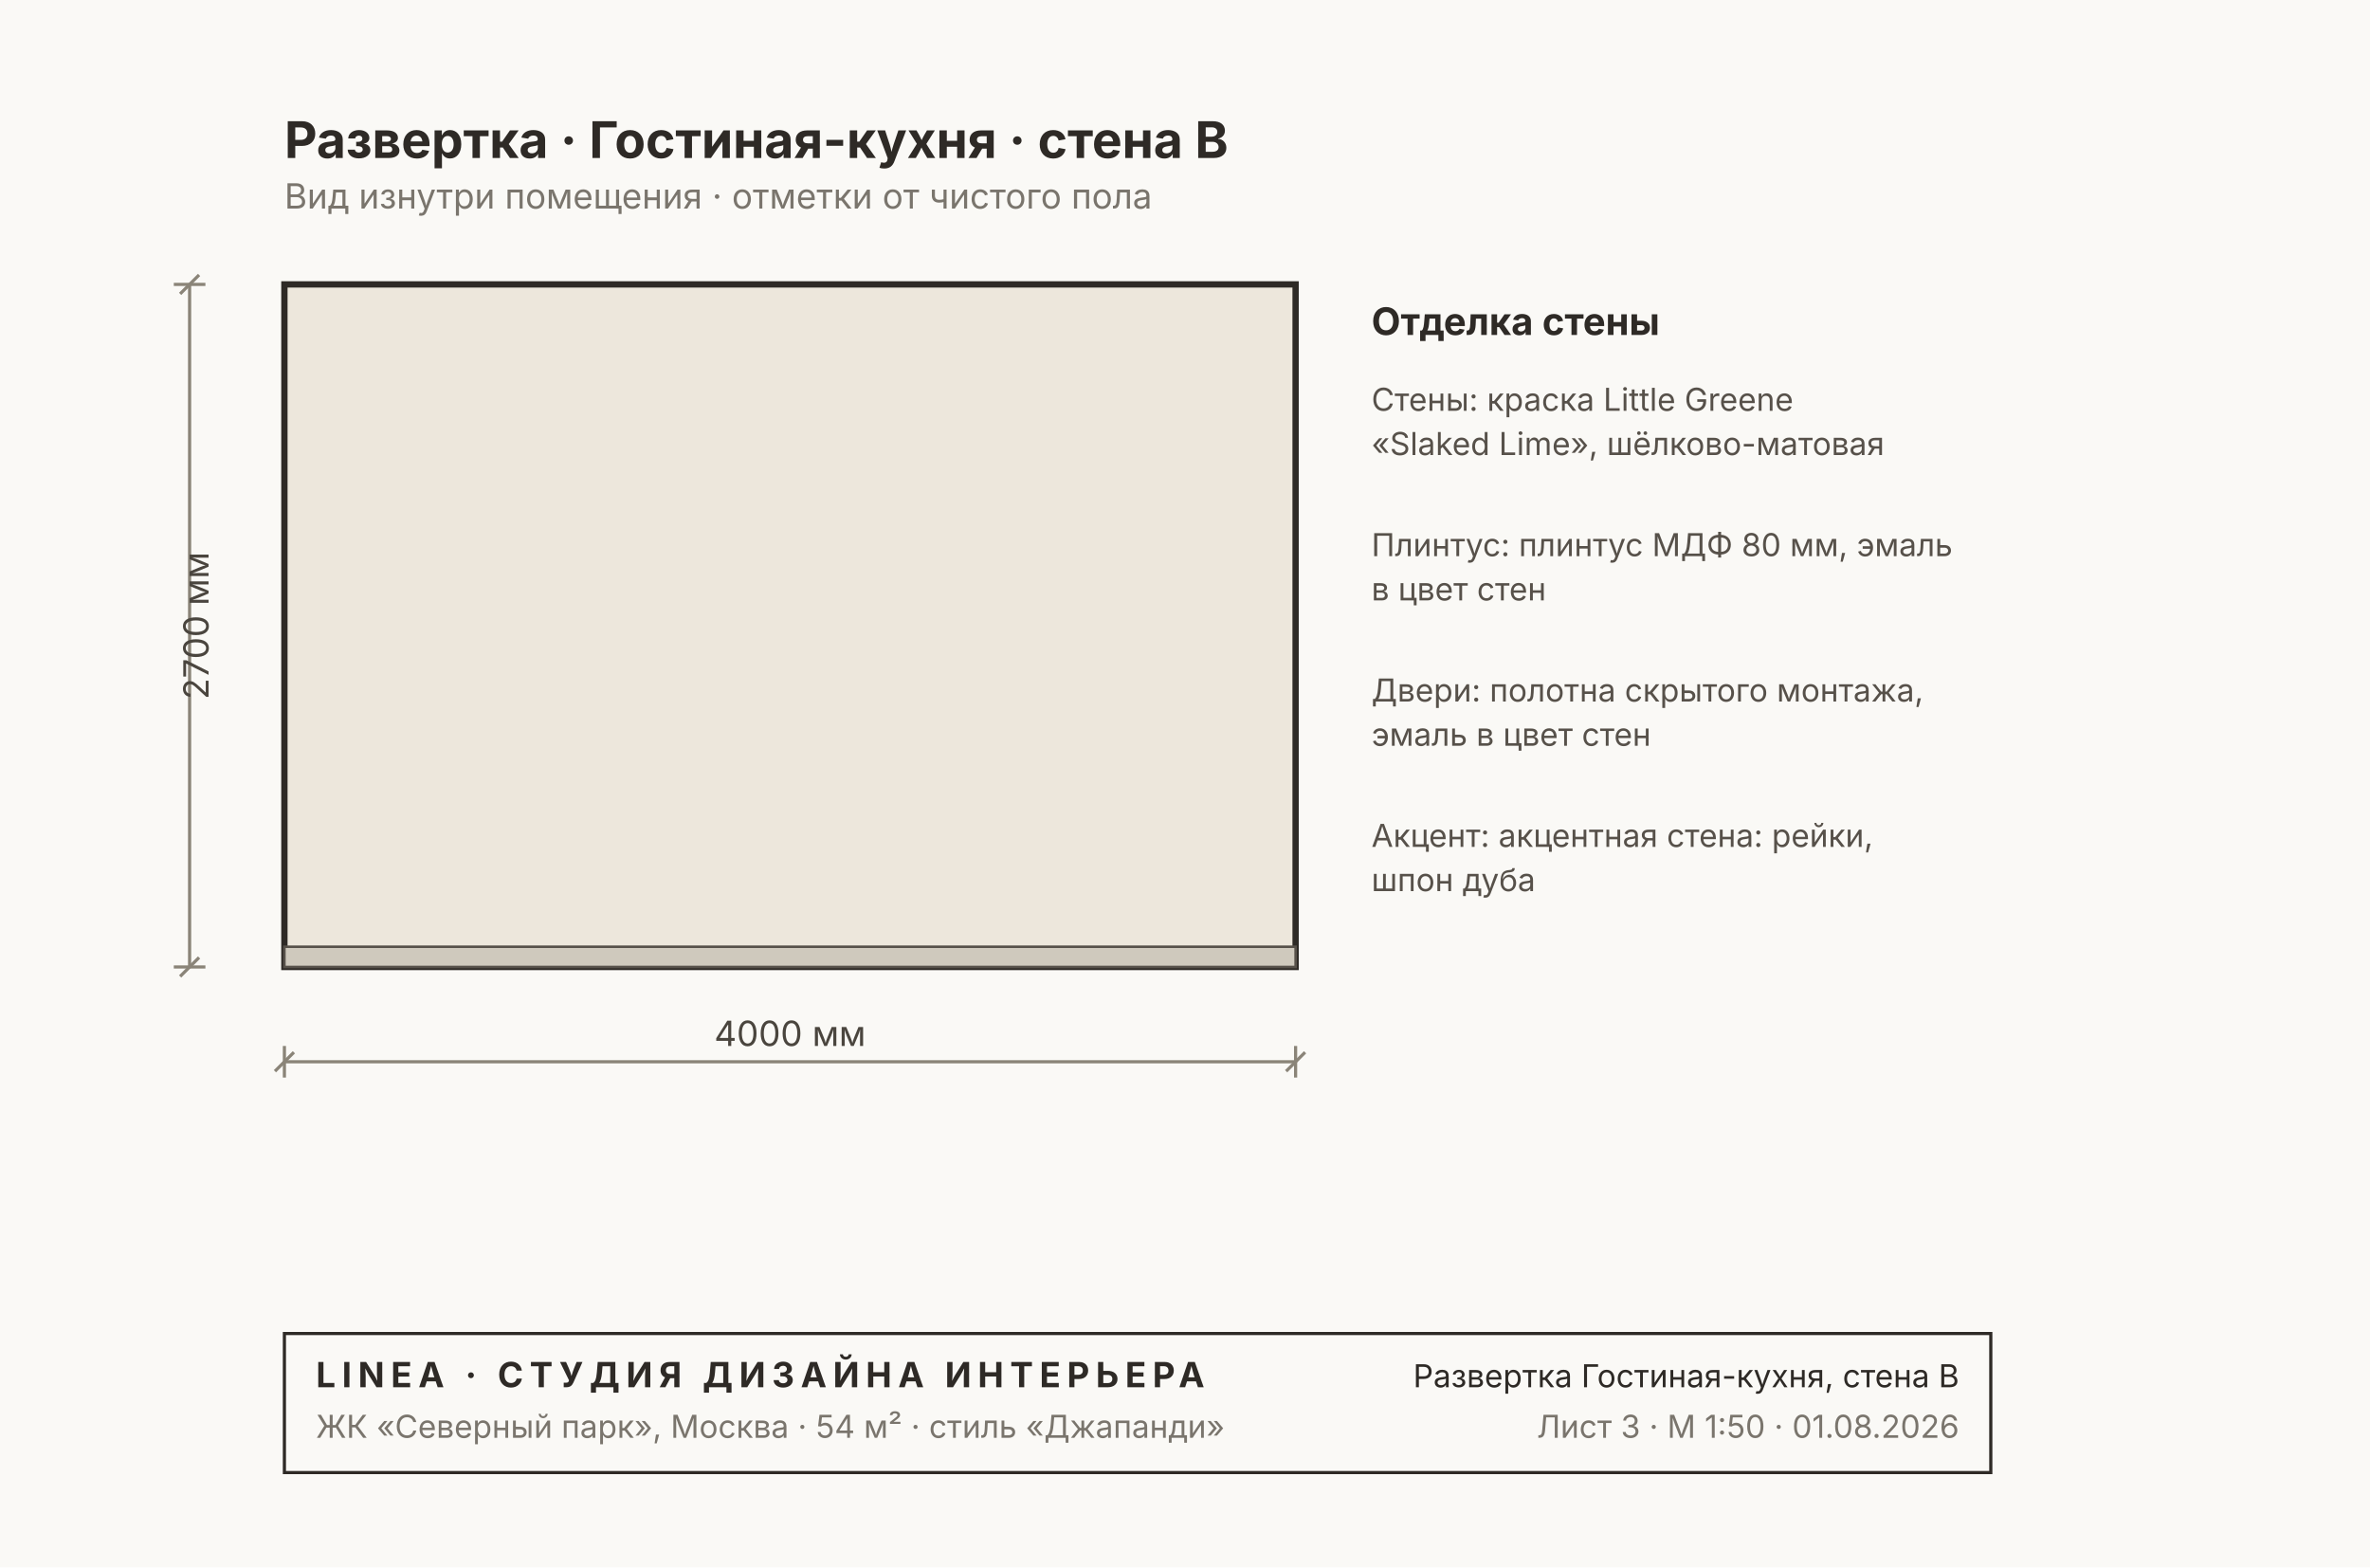
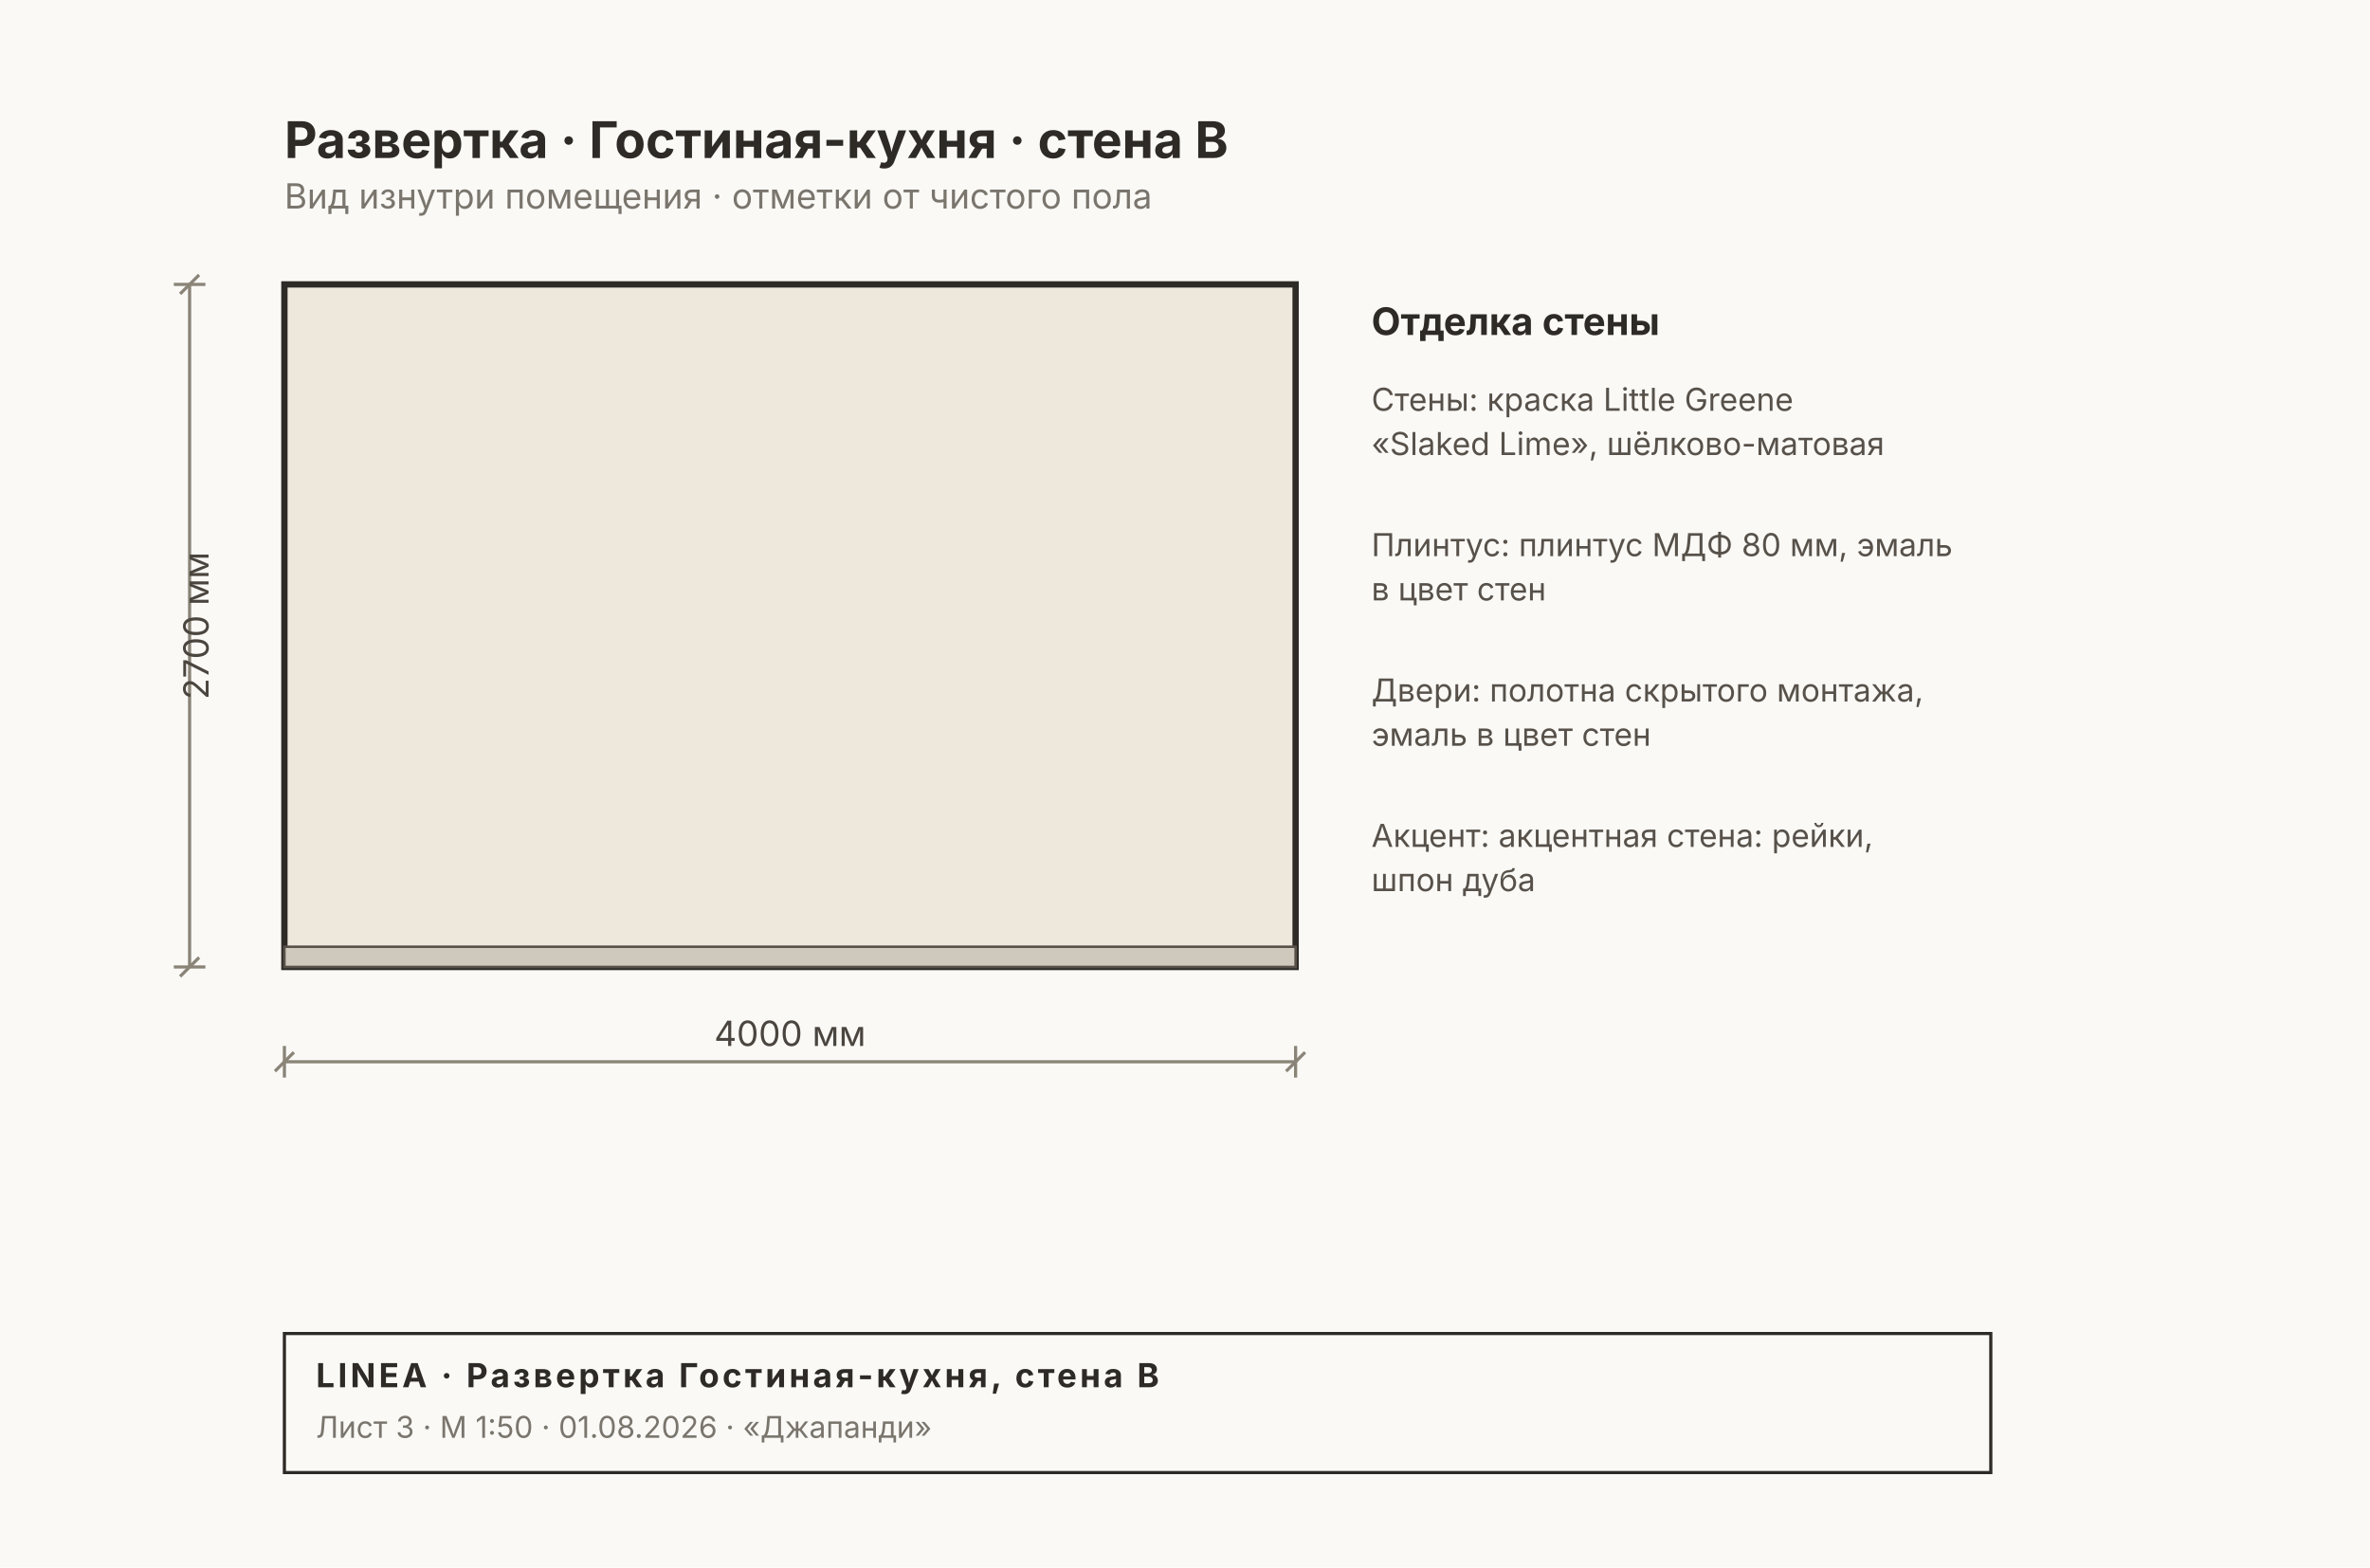
<svg xmlns="http://www.w3.org/2000/svg" width="750" height="496" viewBox="0 0 750 496" font-family="Inter, &quot;Helvetica Neue&quot;, Arial, sans-serif">
  <rect width="750" height="496" fill="#FAF9F6" />
  <rect x="90" y="90" width="320" height="216" fill="#EDE7DC" stroke="#2E2A26" stroke-width="2" />
  <rect x="90" y="299.6" width="320" height="6.4" fill="#CFC9BD" stroke="#57514A" stroke-width="0.8" />
  <g stroke="#8A8478" stroke-width="1" fill="none">
    <line x1="90" y1="336" x2="410" y2="336" />
    <line x1="90" y1="331" x2="90" y2="341" />
    <line x1="410" y1="331" x2="410" y2="341" />
    <line x1="87" y1="339" x2="93" y2="333" />
    <line x1="407" y1="339" x2="413" y2="333" />
  </g>
  <text x="250" y="331" font-size="11" fill="#4A453E" text-anchor="middle">4000 мм</text>
  <g stroke="#8A8478" stroke-width="1" fill="none">
    <line x1="60" y1="90" x2="60" y2="306" />
    <line x1="55" y1="90" x2="65" y2="90" />
    <line x1="55" y1="306" x2="65" y2="306" />
    <line x1="57" y1="93" x2="63" y2="87" />
    <line x1="57" y1="309" x2="63" y2="303" />
  </g>
  <text x="66" y="198" font-size="11" fill="#4A453E" transform="rotate(-90 66 198)" text-anchor="middle">2700 мм</text>
  <text x="434" y="106" font-size="12" font-weight="700" fill="#2E2A26">Отделка стены</text>
  <text x="434" y="130" font-size="10" fill="#57514A">Стены: краска Little Greene</text>
  <text x="434" y="144" font-size="10" fill="#57514A">«Slaked Lime», шёлково-матовая</text>
  <text x="434" y="176" font-size="10" fill="#57514A">Плинтус: плинтус МДФ 80 мм, эмаль</text>
  <text x="434" y="190" font-size="10" fill="#57514A">в цвет стен</text>
  <text x="434" y="222" font-size="10" fill="#57514A">Двери: полотна скрытого монтажа,</text>
  <text x="434" y="236" font-size="10" fill="#57514A">эмаль в цвет стен</text>
  <text x="434" y="268" font-size="10" fill="#57514A">Акцент: акцентная стена: рейки,</text>
  <text x="434" y="282" font-size="10" fill="#57514A">шпон дуба</text>
  <text x="90" y="50" font-size="16" font-weight="700" fill="#2E2A26">Развертка · Гостиная-кухня · стена B</text>
  <text x="90" y="66" font-size="11" fill="#7A756D">Вид изнутри помещения · отметки от чистого пола</text>
  <g>
    <rect x="90" y="422" width="540" height="44" fill="none" stroke="#2E2A26" stroke-width="1" />
-     <text x="100" y="439" font-size="11" font-weight="700" fill="#2E2A26" letter-spacing="2">LINEA · СТУДИЯ ДИЗАЙНА ИНТЕРЬЕРА</text>
-     <text x="100" y="455" font-size="10" fill="#7A756D">ЖК «Северный парк», Москва · 54 м² · стиль «Джапанди»</text>
-     <text x="620" y="439" font-size="10" fill="#2E2A26" text-anchor="end">Развертка Гостиная-кухня, стена B</text>
-     <text x="620" y="455" font-size="10" fill="#7A756D" text-anchor="end">Лист 3 · М 1:50 · 01.08.2026</text>
+     <text x="100" y="439" font-size="10.5" font-weight="700" fill="#2E2A26" letter-spacing="1">LINEA · Развертка Гостиная-кухня, стена B</text>
+     <text x="100" y="455" font-size="9.5" fill="#7A756D">Лист 3 · М 1:50 · 01.08.2026 · «Джапанди»</text>
  </g>
</svg>
